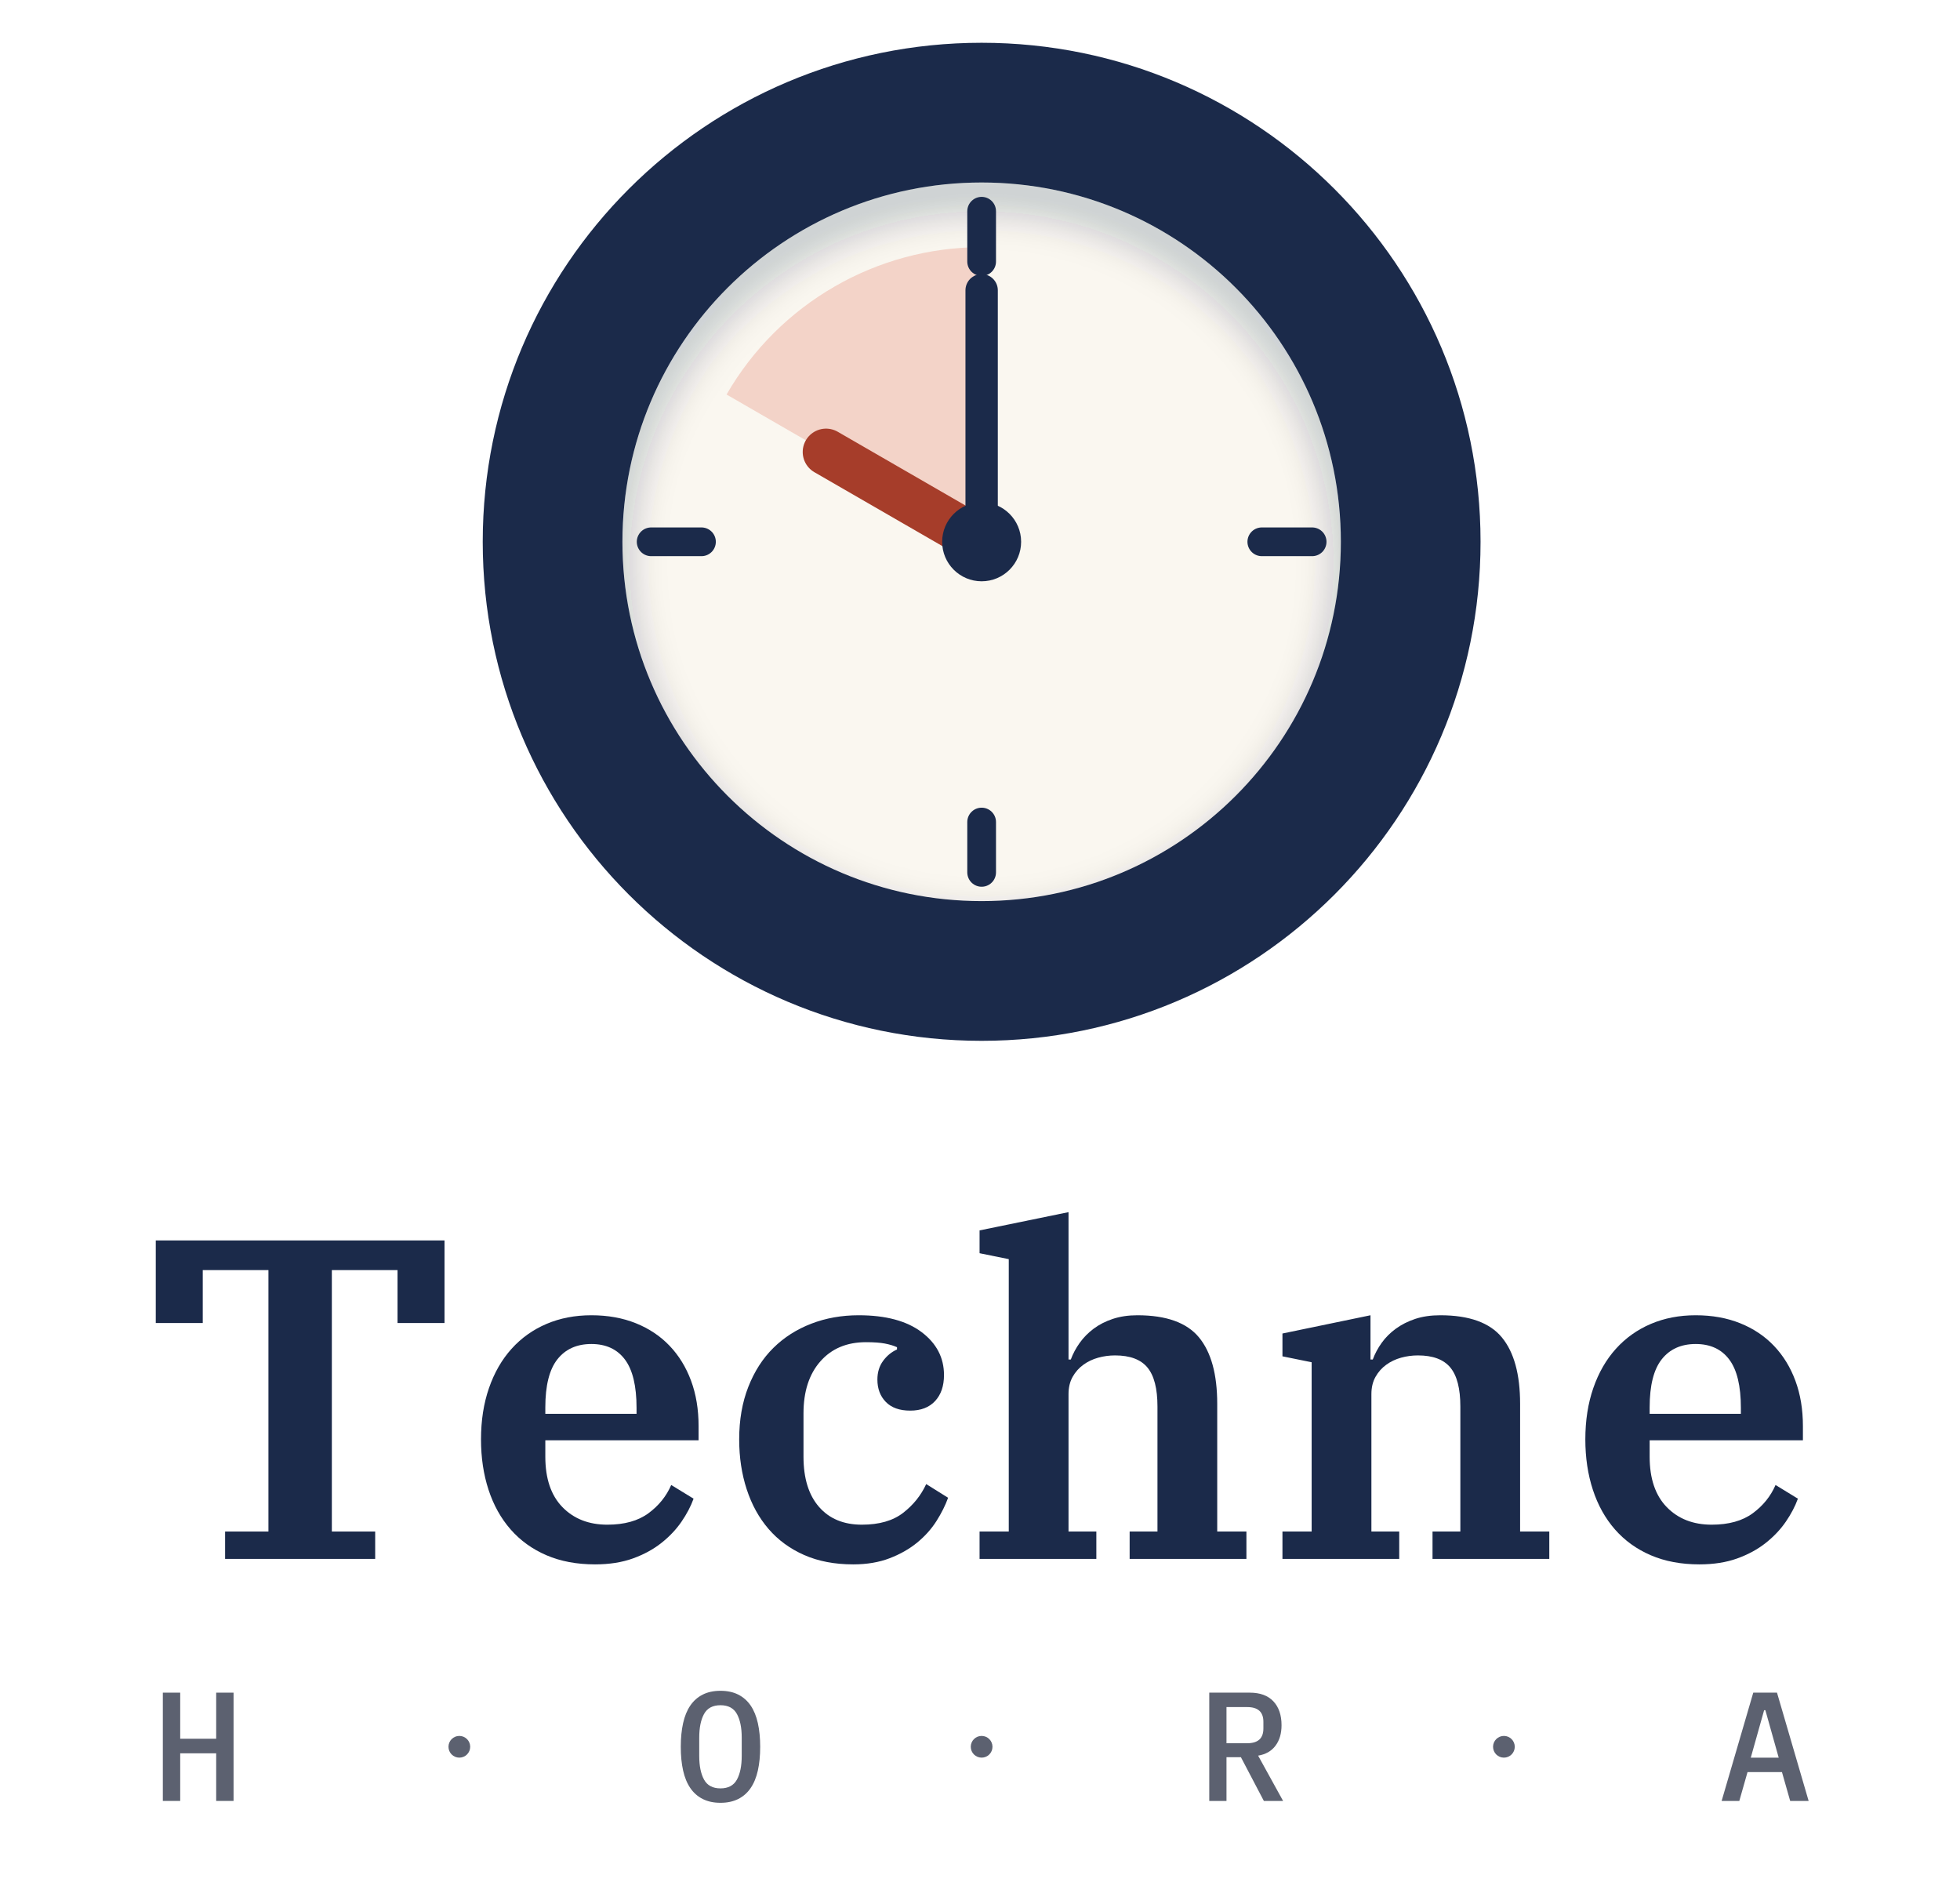
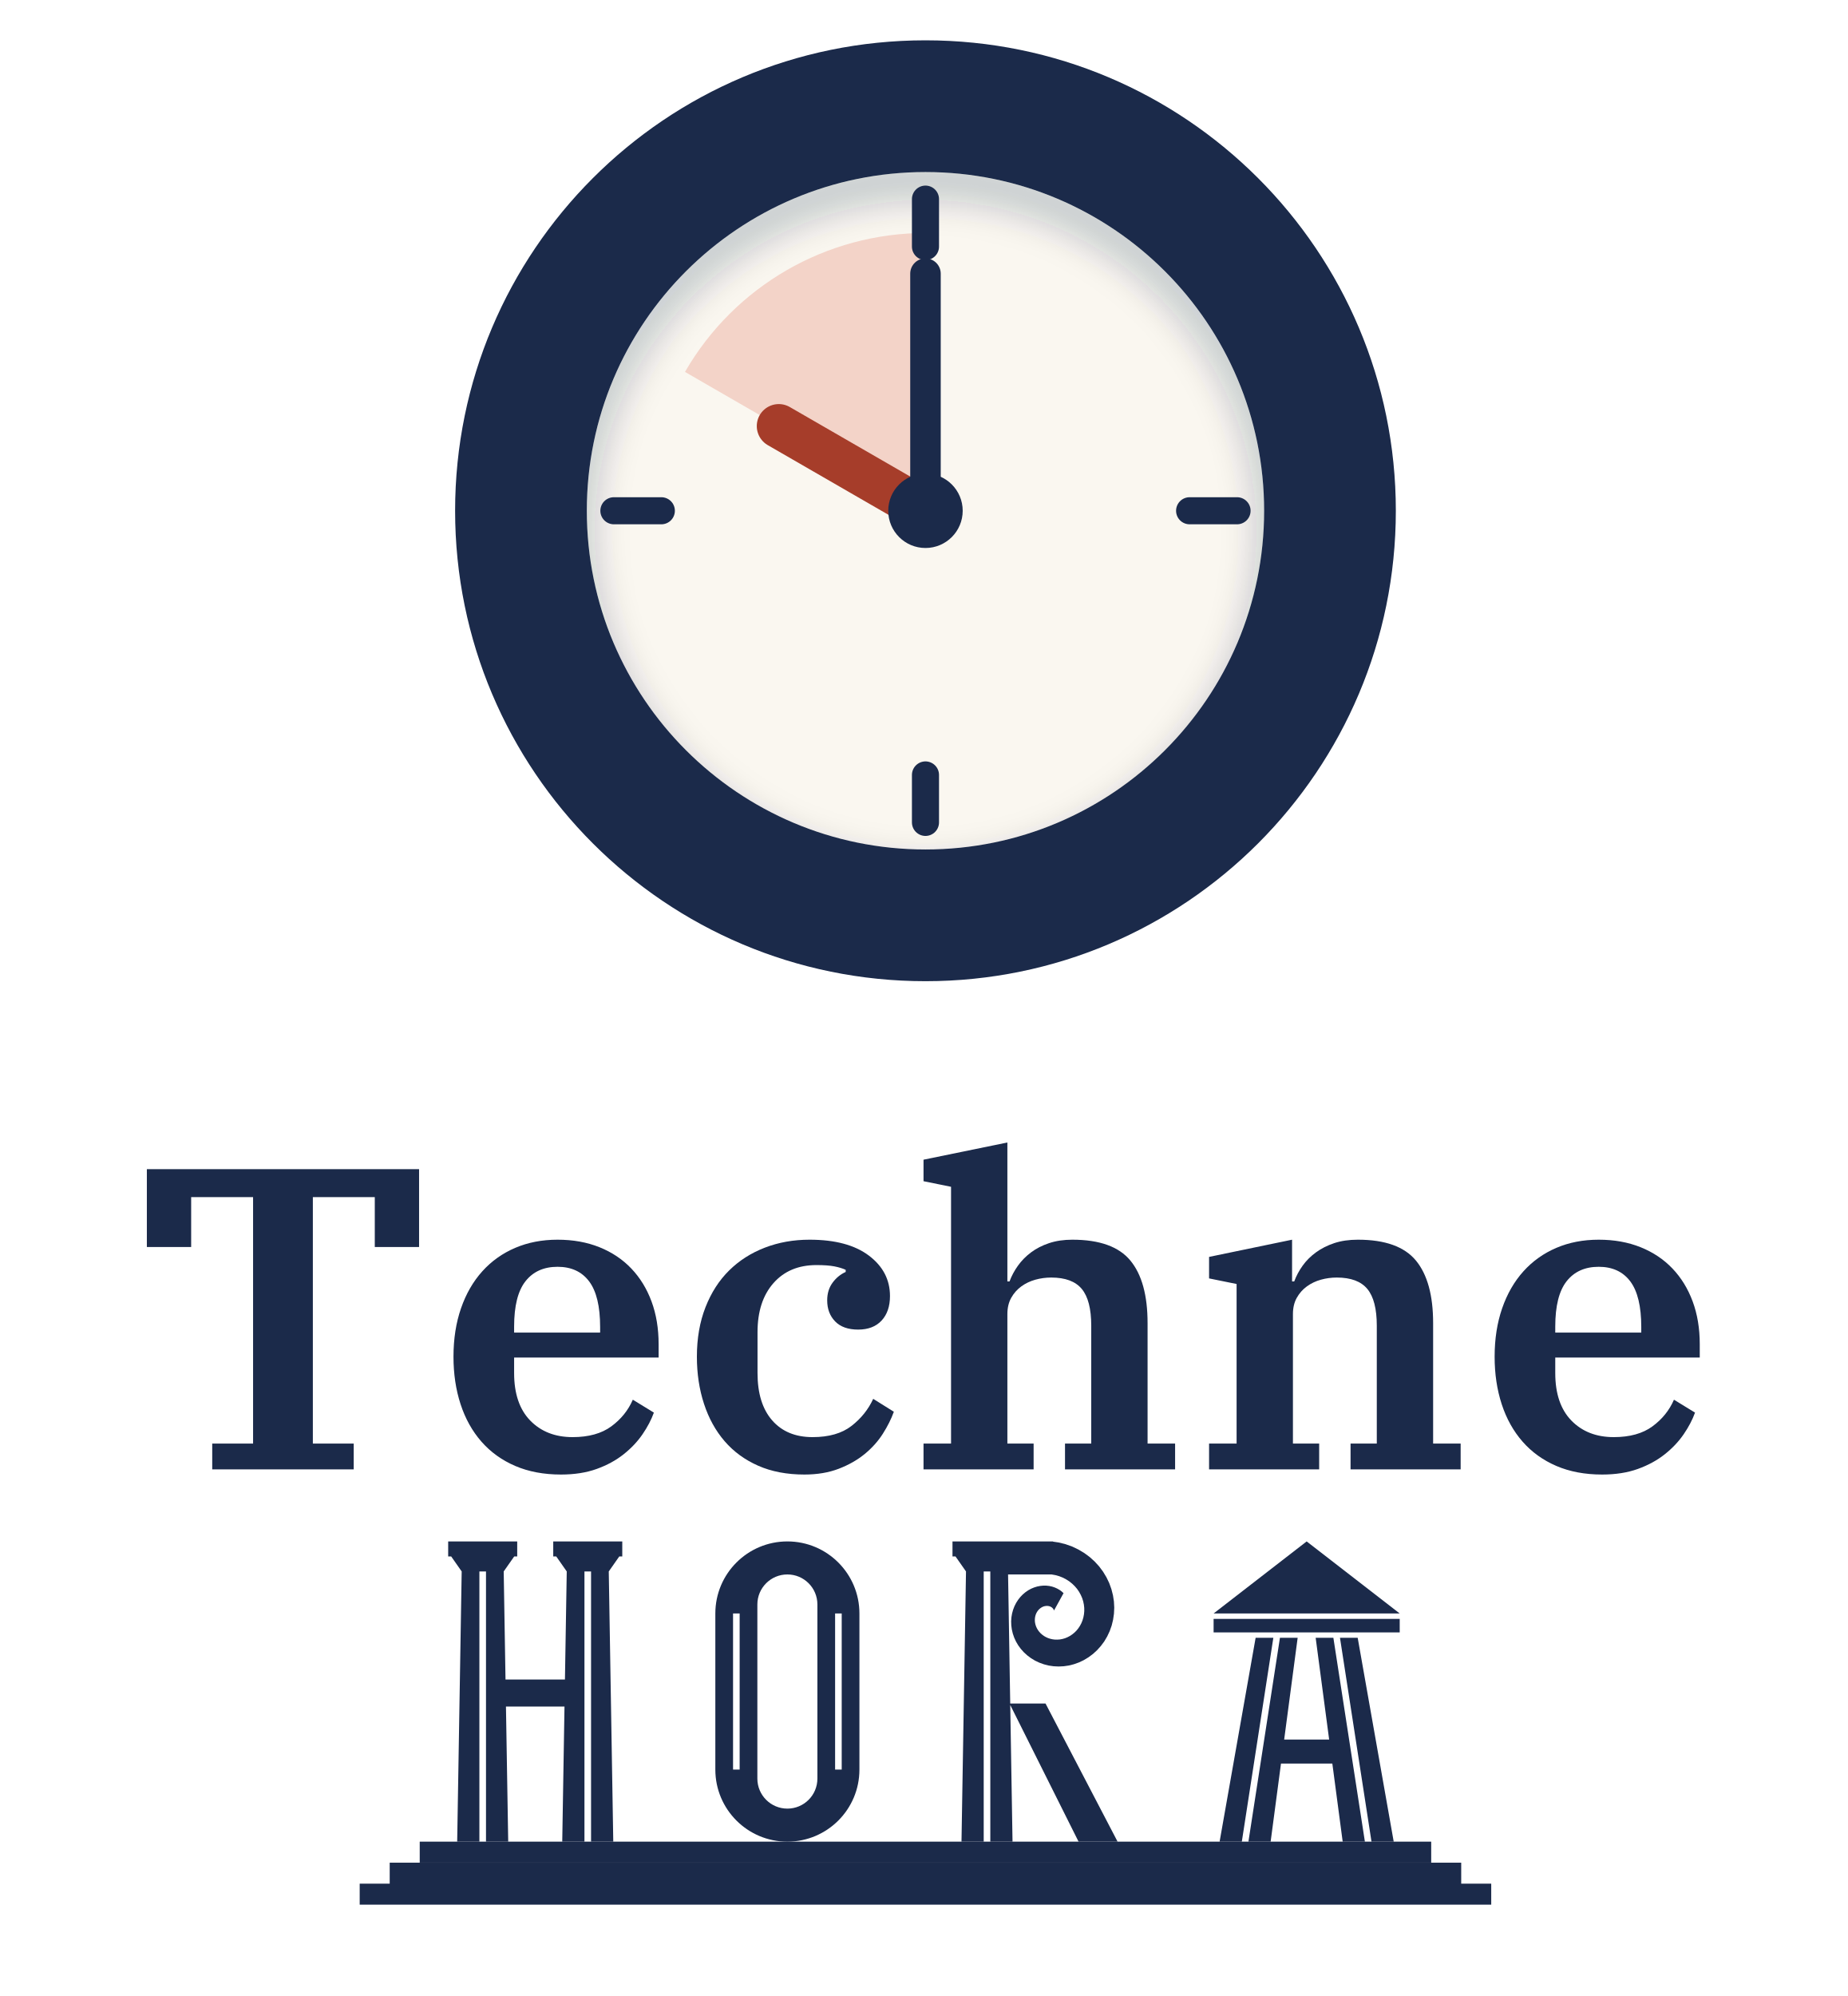
- <svg xmlns="http://www.w3.org/2000/svg" viewBox="0 0 275 267" role="img" aria-label="Techne Hora">
+ <svg xmlns="http://www.w3.org/2000/svg" viewBox="0 0 275 297" role="img" aria-label="Techne Hora">
  <circle cx="137.73" cy="76.00" r="70.00" fill="#1B2A4A" />
  <circle cx="137.73" cy="76.00" r="50.40" fill="#FAF7F0" />
  <defs>
    <clipPath id="fs0">
      <circle cx="137.73" cy="76.00" r="50.40" />
    </clipPath>
    <filter id="bs0" x="-20%" y="-20%" width="140%" height="140%">
      <feGaussianBlur stdDeviation="2.52" />
    </filter>
  </defs>
  <g clip-path="url(#fs0)">
    <circle cx="137.73" cy="79.02" r="52.42" fill="none" stroke="#1B2A4A" stroke-opacity=".22" stroke-width="6.05" filter="url(#bs0)" />
  </g>
  <path d="M137.73 76.00L101.94 55.34A41.33 41.33 0 0 1 137.73 34.67Z" fill="#F3D3C8" />
  <path d="M137.73 36.69L137.73 29.63" stroke="#1B2A4A" stroke-width="4.03" stroke-linecap="round" />
  <path d="M177.04 76.00L184.10 76.00" stroke="#1B2A4A" stroke-width="4.03" stroke-linecap="round" />
  <path d="M137.73 115.31L137.73 122.37" stroke="#1B2A4A" stroke-width="4.03" stroke-linecap="round" />
  <path d="M98.42 76.00L91.36 76.00" stroke="#1B2A4A" stroke-width="4.03" stroke-linecap="round" />
  <path d="M137.73 76.00L115.90 63.40" stroke="#A63D2A" stroke-width="6.55" stroke-linecap="round" />
  <path d="M137.73 76.00L137.73 40.72" stroke="#1B2A4A" stroke-width="4.54" stroke-linecap="round" />
  <circle cx="137.73" cy="76.00" r="5.54" fill="#1B2A4A" />
-   <g transform="translate(20.00 174.00) scale(0.64)">
-     <path d="M18.1 63.8H27.6V6.5H13.2V18.1H2.9V0.0H66.2V18.1H55.9V6.5H41.5V63.8H51.0V69.8H18.1Z" fill="#1B2A4A" />
-     <path d="M99.2 71.0Q93.2 71.0 88.55 69.0Q83.9 67.0 80.7 63.35Q77.5 59.7 75.85 54.65Q74.2 49.6 74.2 43.6Q74.2 37.4 75.95 32.35Q77.7 27.3 80.9 23.75Q84.1 20.2 88.55 18.3Q93.0 16.4 98.4 16.4Q103.8 16.4 108.15 18.15Q112.5 19.9 115.55 23.1Q118.6 26.3 120.25 30.75Q121.9 35.2 121.9 40.7V43.8H88.3V47.4Q88.3 54.6 92.05 58.45Q95.8 62.3 101.9 62.3Q107.5 62.3 110.9 59.8Q114.3 57.3 115.9 53.6L120.8 56.6Q119.9 59.1 118.15 61.65Q116.4 64.2 113.75 66.3Q111.1 68.4 107.5 69.7Q103.9 71.0 99.2 71.0ZM88.3 38.0H108.3V36.7Q108.3 29.5 105.75 26.1Q103.2 22.7 98.4 22.7Q93.6 22.7 90.95 26.05Q88.3 29.4 88.3 36.6Z" fill="#1B2A4A" />
-     <path d="M155.8 71.0Q149.7 71.0 145.05 68.95Q140.4 66.9 137.25 63.25Q134.1 59.6 132.45 54.55Q130.8 49.5 130.8 43.6Q130.8 37.2 132.8 32.1Q134.8 27 138.3 23.55Q141.8 20.1 146.6 18.25Q151.4 16.4 157.0 16.4Q165.9 16.4 170.8 20.1Q175.7 23.8 175.7 29.5Q175.7 33.1 173.75 35.2Q171.8 37.3 168.3 37.3Q164.8 37.3 162.95 35.4Q161.1 33.5 161.1 30.5Q161.1 28.1 162.35 26.4Q163.6 24.7 165.4 23.9V23.4Q164.3 22.9 162.75 22.6Q161.2 22.3 158.6 22.3Q152.3 22.3 148.6 26.5Q144.9 30.7 144.9 37.9V47.4Q144.9 54.5 148.3 58.4Q151.7 62.3 157.7 62.3Q163.4 62.3 166.75 59.7Q170.1 57.1 171.8 53.4L176.6 56.4Q175.7 58.9 174.05 61.5Q172.4 64.1 169.85 66.2Q167.3 68.3 163.8 69.65Q160.3 71.0 155.8 71.0Z" fill="#1B2A4A" />
-     <path d="M183.5 63.8H189.9V4.1L183.5 2.8V-2.2L203 -6.2V26.1H203.5Q204.2 24.2 205.45 22.45Q206.7 20.7 208.5 19.35Q210.3 18 212.7 17.2Q215.1 16.4 218.1 16.4Q227.6 16.4 231.6 21.25Q235.6 26.1 235.6 35.8V63.8H242V69.8H216.4V63.8H222.5V36.4Q222.5 30.5 220.3 27.85Q218.1 25.2 213.2 25.2Q211.3 25.2 209.5 25.7Q207.7 26.2 206.25 27.25Q204.8 28.3 203.9 29.9Q203 31.5 203 33.7V63.8H209.1V69.8H183.5Z" fill="#1B2A4A" />
-     <path d="M249.9 63.8H256.3V26.7L249.9 25.4V20.4L269.2 16.4V26.1H269.7Q270.4 24.2 271.65 22.45Q272.9 20.7 274.75 19.35Q276.6 18 279.0 17.2Q281.4 16.4 284.5 16.4Q294 16.4 298 21.25Q302 26.1 302 35.8V63.8H308.4V69.8H282.8V63.8H288.9V36.4Q288.9 30.5 286.7 27.85Q284.5 25.2 279.6 25.2Q277.7 25.2 275.9 25.7Q274.1 26.2 272.65 27.25Q271.2 28.3 270.3 29.9Q269.4 31.5 269.4 33.7V63.8H275.5V69.8H249.9Z" fill="#1B2A4A" />
-     <path d="M341.3 71.0Q335.3 71.0 330.65 69.0Q326 67.0 322.8 63.35Q319.6 59.7 317.95 54.65Q316.3 49.6 316.3 43.6Q316.3 37.4 318.05 32.35Q319.8 27.3 323 23.75Q326.2 20.2 330.65 18.3Q335.1 16.4 340.5 16.4Q345.9 16.4 350.25 18.15Q354.6 19.9 357.65 23.1Q360.7 26.3 362.35 30.75Q364 35.2 364 40.7V43.8H330.4V47.4Q330.4 54.6 334.15 58.45Q337.9 62.3 344 62.3Q349.6 62.3 353 59.8Q356.4 57.3 358 53.6L362.9 56.6Q362 59.1 360.25 61.65Q358.5 64.2 355.85 66.3Q353.2 68.4 349.6 69.7Q346 71.0 341.3 71.0ZM330.4 38.0H350.4V36.7Q350.4 29.5 347.85 26.1Q345.3 22.7 340.5 22.7Q335.7 22.7 333.05 26.05Q330.4 29.4 330.4 36.6Z" fill="#1B2A4A" />
-     <path d="M16.144 112.41H8.256V122.848H4.448V99.116H8.256V109.214H16.144V99.116H19.952V122.848H16.144Z" fill="#5C6170" />
-     <path d="M126.7 123.256Q124.456 123.256 122.807 122.423Q121.158 121.59 120.087 120.026Q119.016 118.462 118.506 116.184Q117.996 113.906 117.996 110.982Q117.996 108.092 118.506 105.797Q119.016 103.502 120.087 101.938Q121.158 100.374 122.807 99.541Q124.456 98.708 126.7 98.708Q128.944 98.708 130.593 99.541Q132.242 100.374 133.313 101.938Q134.384 103.502 134.894 105.797Q135.404 108.092 135.404 110.982Q135.404 113.906 134.894 116.184Q134.384 118.462 133.313 120.026Q132.242 121.59 130.593 122.423Q128.944 123.256 126.7 123.256ZM126.7 120.094Q129.25 120.094 130.304 118.173Q131.358 116.252 131.358 112.954V108.976Q131.358 105.712 130.304 103.791Q129.25 101.87 126.7 101.87Q124.15 101.87 123.096 103.791Q122.042 105.712 122.042 108.976V112.988Q122.042 116.252 123.096 118.173Q124.15 120.094 126.7 120.094Z" fill="#5C6170" />
-     <path d="M237.63 122.848H233.856V99.116H242.73Q246.13 99.116 247.915 101.02Q249.7 102.924 249.7 106.256Q249.7 108.976 248.374 110.744Q247.048 112.512 244.566 112.92L250.04 122.848H245.824L240.792 113.26H237.63ZM242.186 110.2Q245.722 110.2 245.722 106.97V105.508Q245.722 102.278 242.186 102.278H237.63V110.2Z" fill="#5C6170" />
-     <path d="M361.208 122.848 359.406 116.524H351.858L350.056 122.848H346.18L353.116 99.116H358.318L365.254 122.848ZM355.768 102.958H355.496L352.572 113.362H358.692Z" fill="#5C6170" />
-     <circle cx="69.45" cy="110.98" r="2.38" fill="#5C6170" />
-     <circle cx="183.95" cy="110.98" r="2.38" fill="#5C6170" />
-     <circle cx="298.45" cy="110.98" r="2.38" fill="#5C6170" />
+   <g transform="translate(20.00 170.00) scale(0.64)">
+     <path d="M18.1 70.0H27.6V12.7H13.2V24.3H2.9V6.2H66.2V24.3H55.9V12.7H41.5V70.0H51.0V76.0H18.1Z" fill="#1B2A4A" />
+     <path d="M99.2 77.2Q93.2 77.2 88.55 75.2Q83.9 73.2 80.7 69.55Q77.5 65.9 75.85 60.85Q74.2 55.8 74.2 49.8Q74.2 43.6 75.95 38.55Q77.7 33.5 80.9 29.95Q84.1 26.4 88.55 24.5Q93.0 22.6 98.4 22.6Q103.8 22.6 108.15 24.35Q112.5 26.1 115.55 29.3Q118.6 32.5 120.25 36.95Q121.9 41.4 121.9 46.9V50.0H88.3V53.6Q88.3 60.8 92.05 64.65Q95.8 68.5 101.9 68.5Q107.5 68.5 110.9 66.0Q114.3 63.5 115.9 59.8L120.8 62.8Q119.9 65.3 118.15 67.85Q116.4 70.4 113.75 72.5Q111.1 74.6 107.5 75.9Q103.9 77.2 99.2 77.2ZM88.3 44.2H108.3V42.9Q108.3 35.7 105.75 32.3Q103.2 28.9 98.4 28.9Q93.6 28.9 90.95 32.25Q88.3 35.6 88.3 42.8Z" fill="#1B2A4A" />
+     <path d="M155.8 77.2Q149.7 77.2 145.05 75.15Q140.4 73.1 137.25 69.45Q134.1 65.8 132.45 60.75Q130.8 55.7 130.8 49.8Q130.8 43.4 132.8 38.3Q134.8 33.2 138.3 29.75Q141.8 26.3 146.6 24.45Q151.4 22.6 157.0 22.6Q165.9 22.6 170.8 26.3Q175.7 30.0 175.7 35.7Q175.7 39.3 173.75 41.4Q171.8 43.5 168.3 43.5Q164.8 43.5 162.95 41.6Q161.1 39.7 161.1 36.7Q161.1 34.3 162.35 32.6Q163.6 30.9 165.4 30.1V29.6Q164.3 29.1 162.75 28.8Q161.2 28.5 158.6 28.5Q152.3 28.5 148.6 32.7Q144.9 36.9 144.9 44.1V53.6Q144.9 60.7 148.3 64.6Q151.7 68.5 157.7 68.5Q163.4 68.5 166.75 65.9Q170.1 63.3 171.8 59.6L176.6 62.6Q175.7 65.1 174.05 67.7Q172.4 70.3 169.85 72.4Q167.3 74.5 163.8 75.85Q160.3 77.2 155.8 77.2Z" fill="#1B2A4A" />
+     <path d="M183.5 70.0H189.9V10.3L183.5 9.0V4.0L203 0.0V32.3H203.5Q204.2 30.4 205.45 28.65Q206.7 26.9 208.5 25.55Q210.3 24.2 212.7 23.4Q215.1 22.6 218.1 22.6Q227.6 22.6 231.6 27.45Q235.6 32.3 235.6 42.0V70.0H242V76.0H216.4V70.0H222.5V42.6Q222.5 36.7 220.3 34.05Q218.1 31.4 213.2 31.4Q211.3 31.4 209.5 31.9Q207.7 32.4 206.25 33.45Q204.8 34.5 203.9 36.1Q203 37.7 203 39.9V70.0H209.1V76.0H183.5Z" fill="#1B2A4A" />
+     <path d="M249.9 70.0H256.3V32.9L249.9 31.6V26.6L269.2 22.6V32.3H269.7Q270.4 30.4 271.65 28.65Q272.9 26.9 274.75 25.55Q276.6 24.2 279.0 23.4Q281.4 22.6 284.5 22.6Q294 22.6 298 27.45Q302 32.3 302 42.0V70.0H308.4V76.0H282.8V70.0H288.9V42.6Q288.9 36.7 286.7 34.05Q284.5 31.4 279.6 31.4Q277.7 31.4 275.9 31.9Q274.1 32.4 272.65 33.45Q271.2 34.5 270.3 36.1Q269.4 37.7 269.4 39.9V70.0H275.5V76.0H249.9Z" fill="#1B2A4A" />
+     <path d="M341.3 77.2Q335.3 77.2 330.65 75.2Q326 73.2 322.8 69.55Q319.6 65.9 317.95 60.85Q316.3 55.8 316.3 49.8Q316.3 43.6 318.05 38.55Q319.8 33.5 323 29.95Q326.2 26.4 330.65 24.5Q335.1 22.6 340.5 22.6Q345.9 22.6 350.25 24.35Q354.6 26.1 357.65 29.3Q360.7 32.5 362.35 36.95Q364 41.4 364 46.9V50.0H330.4V53.6Q330.4 60.8 334.15 64.65Q337.9 68.5 344 68.5Q349.6 68.5 353 66.0Q356.4 63.5 358 59.8L362.9 62.8Q362 65.3 360.25 67.85Q358.5 70.4 355.85 72.5Q353.2 74.6 349.6 75.9Q346 77.2 341.3 77.2ZM330.4 44.2H350.4V42.9Q350.4 35.7 347.85 32.3Q345.3 28.9 340.5 28.9Q335.7 28.9 333.05 32.25Q330.4 35.6 330.4 42.8Z" fill="#1B2A4A" />
+     <path transform="translate(75.06 92.75) scale(0.698)" fill="#1B2A4A" fill-rule="nonzero" d="M-3.00 0.00h23.00v5.00h-23.00ZM-2.00 5.00L19.00 5.00L15.50 10.00L1.50 10.00ZM1.50 10.00L7.40 10.00L7.40 100.00L0.00 100.00ZM9.60 10.00L15.50 10.00L17.00 100.00L9.60 100.00ZM32.00 0.00h23.00v5.00h-23.00ZM33.00 5.00L54.00 5.00L50.50 10.00L36.50 10.00ZM36.50 10.00L42.40 10.00L42.40 100.00L35.00 100.00ZM44.60 10.00L50.50 10.00L52.00 100.00L44.60 100.00ZM16.00 46.00h20.00v9.00h-20.00Z" />
+     <path transform="translate(135.09 92.75) scale(0.698)" fill="#1B2A4A" fill-rule="evenodd" d="M0.00 24.00A24.00 24.00 0 0 1 48.00 24.00V76.00A24.00 24.00 0 0 1 0.00 76.00ZM14.00 21.00A10.00 10.00 0 0 1 34.00 21.00V79.00A10.00 10.00 0 0 1 14.00 79.00ZM5.90 24.00h2.20v52.00h-2.20ZM39.90 24.00h2.20v52.00h-2.20Z" />
+     <path transform="translate(192.33 92.75) scale(0.698)" fill="#1B2A4A" fill-rule="nonzero" d="M-3.00 0.00h23.00v5.00h-23.00ZM-2.00 5.00L19.00 5.00L15.50 10.00L1.50 10.00ZM1.50 10.00L7.40 10.00L7.40 100.00L0.00 100.00ZM9.60 10.00L15.50 10.00L17.00 100.00L9.60 100.00ZM30.00 0.00L32.35 0.35L34.63 0.91L36.83 1.69L38.91 2.68L40.88 3.85L42.70 5.19L44.36 6.69L45.86 8.33L47.17 10.09L48.29 11.95L49.22 13.89L49.94 15.89L50.46 17.93L50.78 19.99L50.89 22.05L50.79 24.09L50.50 26.09L50.03 28.02L49.37 29.88L48.54 31.65L47.56 33.31L46.42 34.84L45.16 36.24L43.79 37.49L42.31 38.59L40.76 39.53L39.14 40.30L37.47 40.90L35.77 41.33L34.06 41.58L32.36 41.66L30.67 41.58L29.03 41.34L27.44 40.93L25.92 40.38L24.48 39.70L23.14 38.88L21.90 37.95L20.77 36.92L19.77 35.80L18.89 34.60L18.15 33.34L17.55 32.03L17.09 30.69L16.77 29.33L16.59 27.97L16.54 26.62L16.63 25.29L16.85 24.00L17.19 22.76L17.64 21.59L18.20 20.48L18.86 19.45L19.60 18.51L20.41 17.67L21.30 16.92L22.23 16.28L23.20 15.75L24.21 15.33L25.22 15.02L26.25 14.82L27.26 14.72L28.26 14.73L29.24 14.84L30.17 15.04L31.06 15.34L31.89 15.71L32.66 16.15L33.37 16.66L34.00 17.23L30.82 23.01L30.74 22.78L30.62 22.56L30.46 22.34L30.27 22.14L30.05 21.96L29.79 21.80L29.50 21.66L29.18 21.56L28.84 21.50L28.48 21.48L28.10 21.50L27.72 21.56L27.33 21.67L26.94 21.83L26.56 22.05L26.19 22.31L25.84 22.62L25.52 22.97L25.23 23.37L24.97 23.82L24.76 24.30L24.60 24.82L24.49 25.37L24.44 25.94L24.44 26.53L24.51 27.13L24.65 27.74L24.85 28.34L25.12 28.93L25.46 29.51L25.87 30.06L26.34 30.58L26.87 31.05L27.46 31.49L28.11 31.86L28.81 32.18L29.54 32.42L30.32 32.60L31.13 32.70L31.95 32.71L32.79 32.65L33.64 32.49L34.48 32.25L35.31 31.91L36.11 31.49L36.88 30.98L37.61 30.39L38.29 29.72L38.90 28.97L39.45 28.14L39.92 27.26L40.31 26.31L40.60 25.32L40.80 24.29L40.90 23.22L40.89 22.14L40.77 21.04L40.54 19.95L40.20 18.87L39.74 17.82L39.18 16.80L38.51 15.82L37.73 14.91L36.86 14.07L35.90 13.30L34.85 12.63L33.73 12.05L32.54 11.58L31.29 11.23L30.00 11.00ZM15.00 0.00h15.50v11.00h-15.50ZM16.00 54.00L28.00 54.00L52.00 100.00L39.00 100.00Z" />
+     <path transform="translate(252.35 92.75) scale(0.698)" fill="#1B2A4A" fill-rule="nonzero" d="M29.00 0.00L60.00 24.00L-2.00 24.00ZM-2.00 25.80h62.00v4.50h-62.00ZM12.00 32.10L17.90 32.10L7.40 100.00L0.00 100.00ZM20.10 32.10L26.00 32.10L17.00 100.00L9.60 100.00ZM32.00 32.10L37.90 32.10L48.40 100.00L41.00 100.00ZM40.10 32.10L46.00 32.10L58.00 100.00L50.60 100.00ZM18.00 66.00h22.00v8.00h-22.00Z" />
+     <path fill="#1B2A4A" d="M66.35 162.55h235.20v4.88h-235.20ZM59.37 167.44h249.16v4.88h-249.16ZM52.39 172.32h263.12v4.88h-263.12Z" />
  </g>
</svg>
